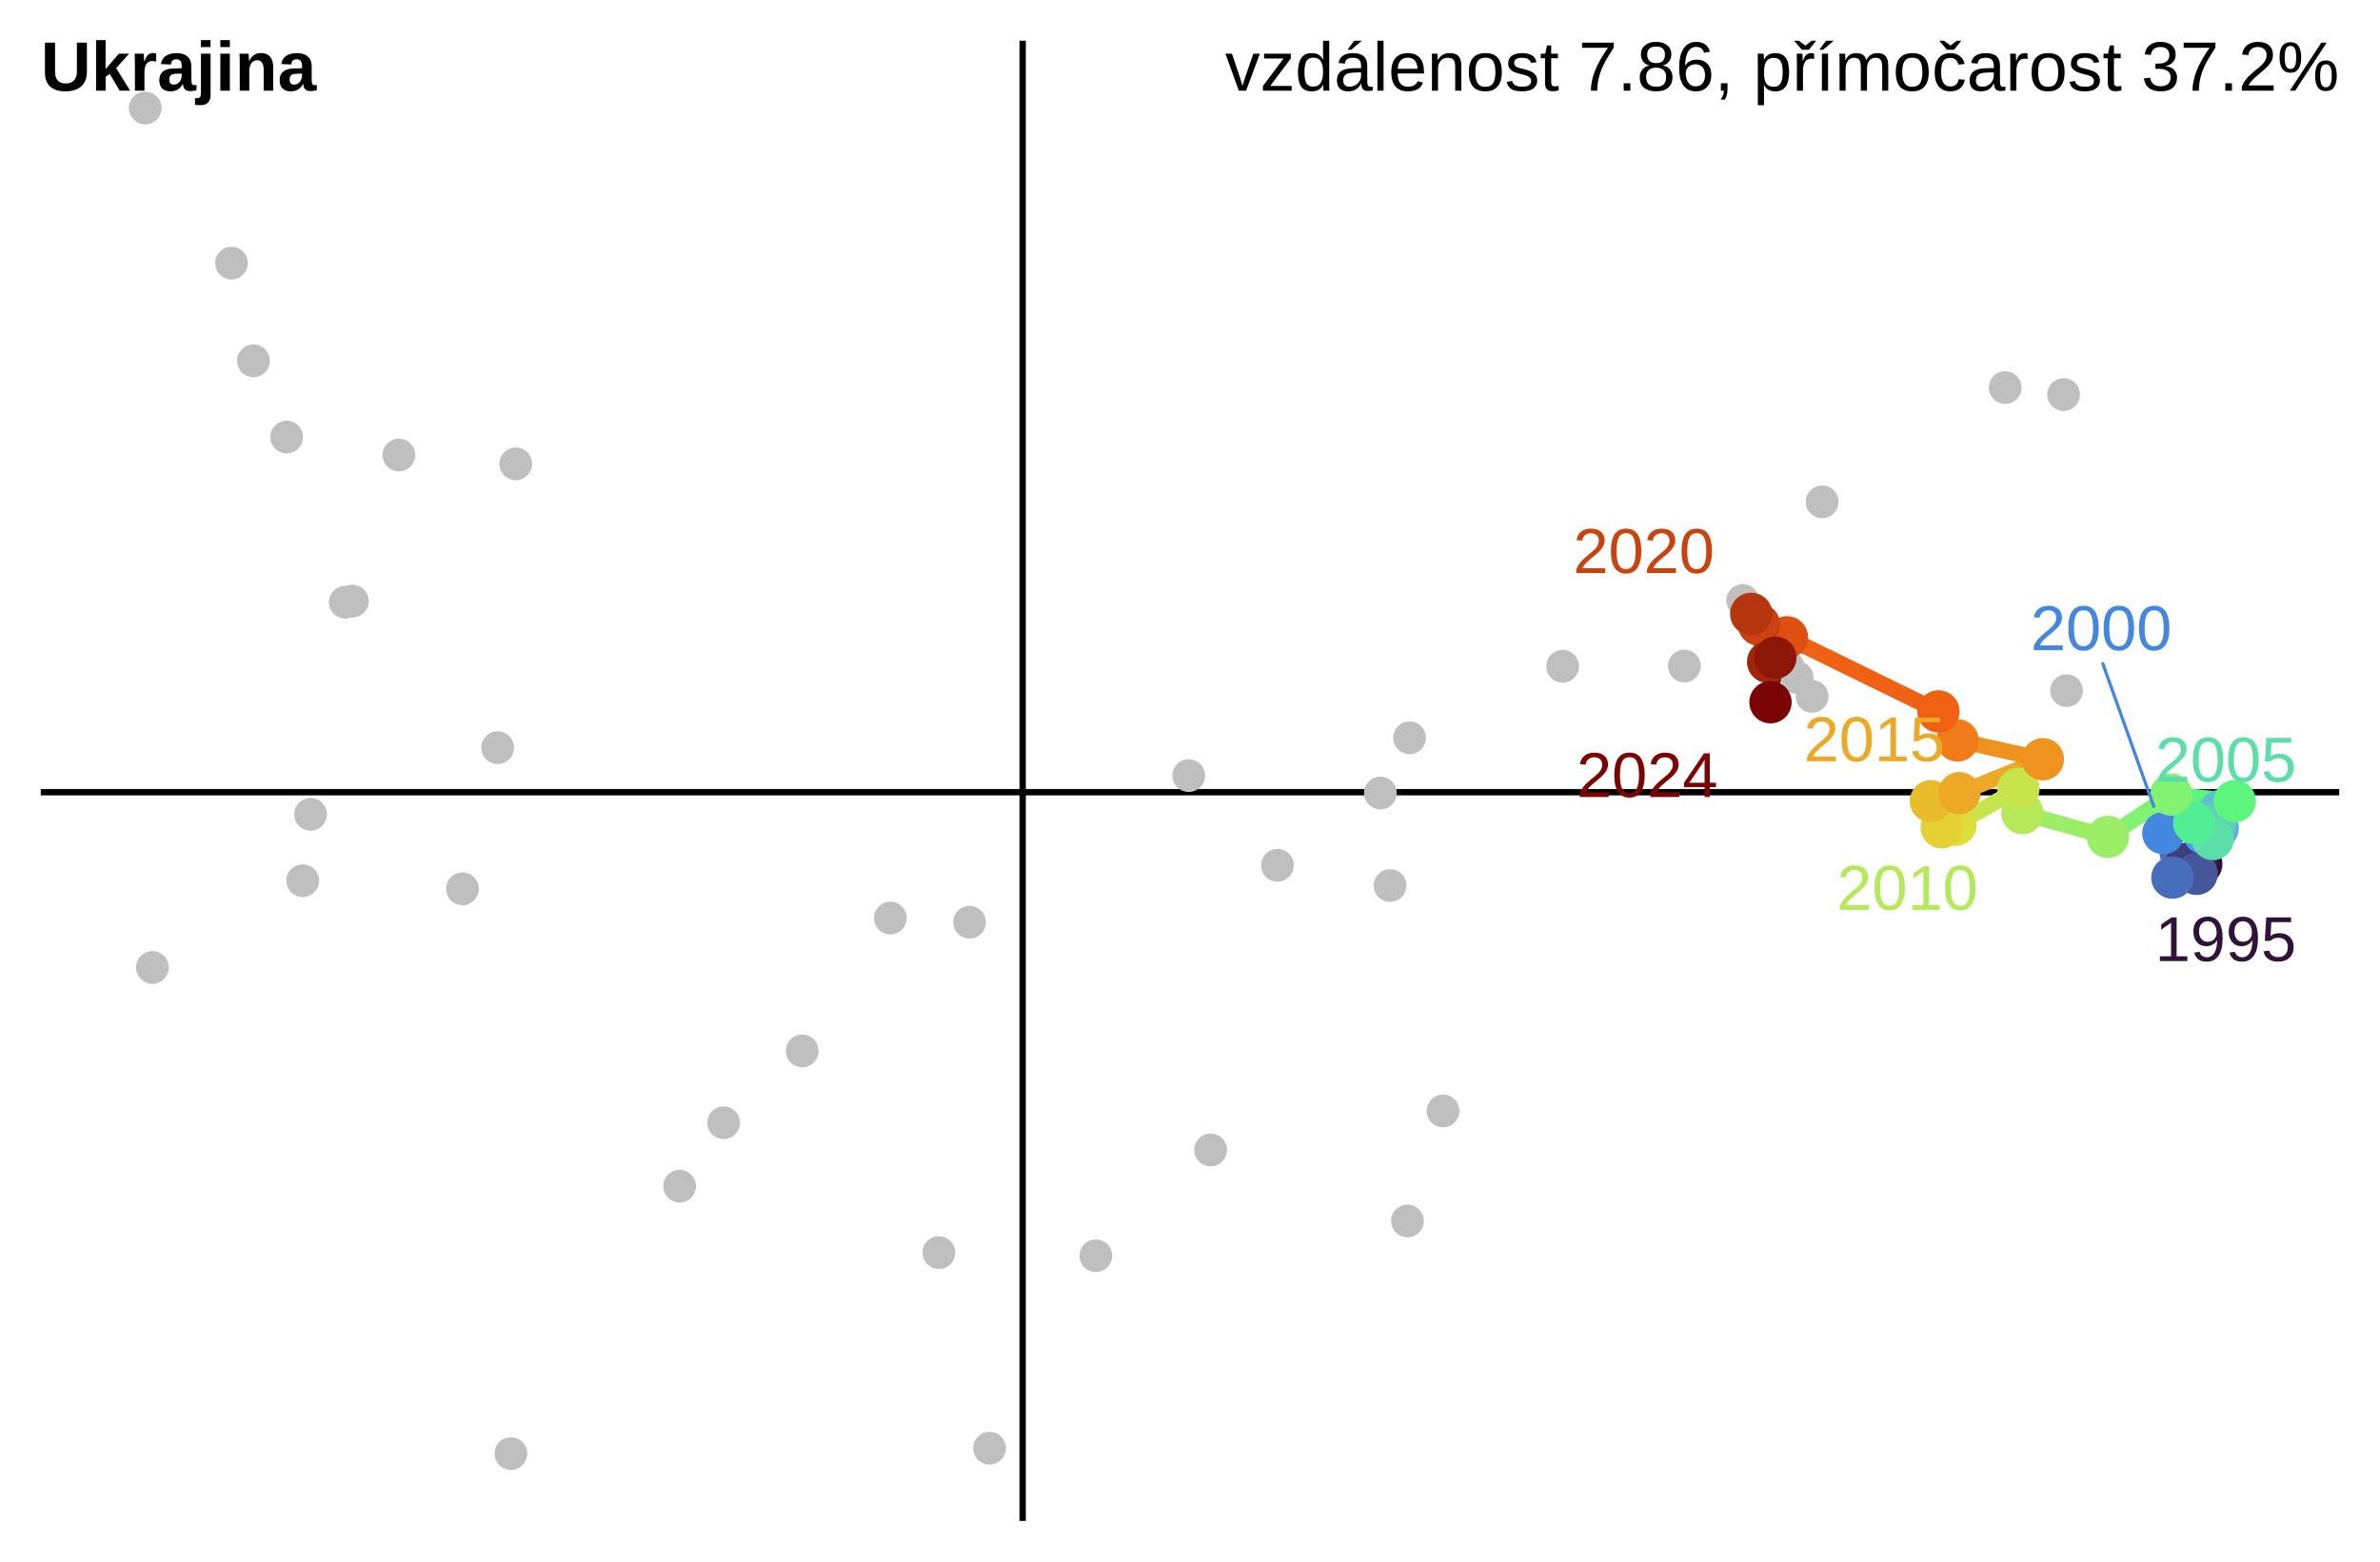
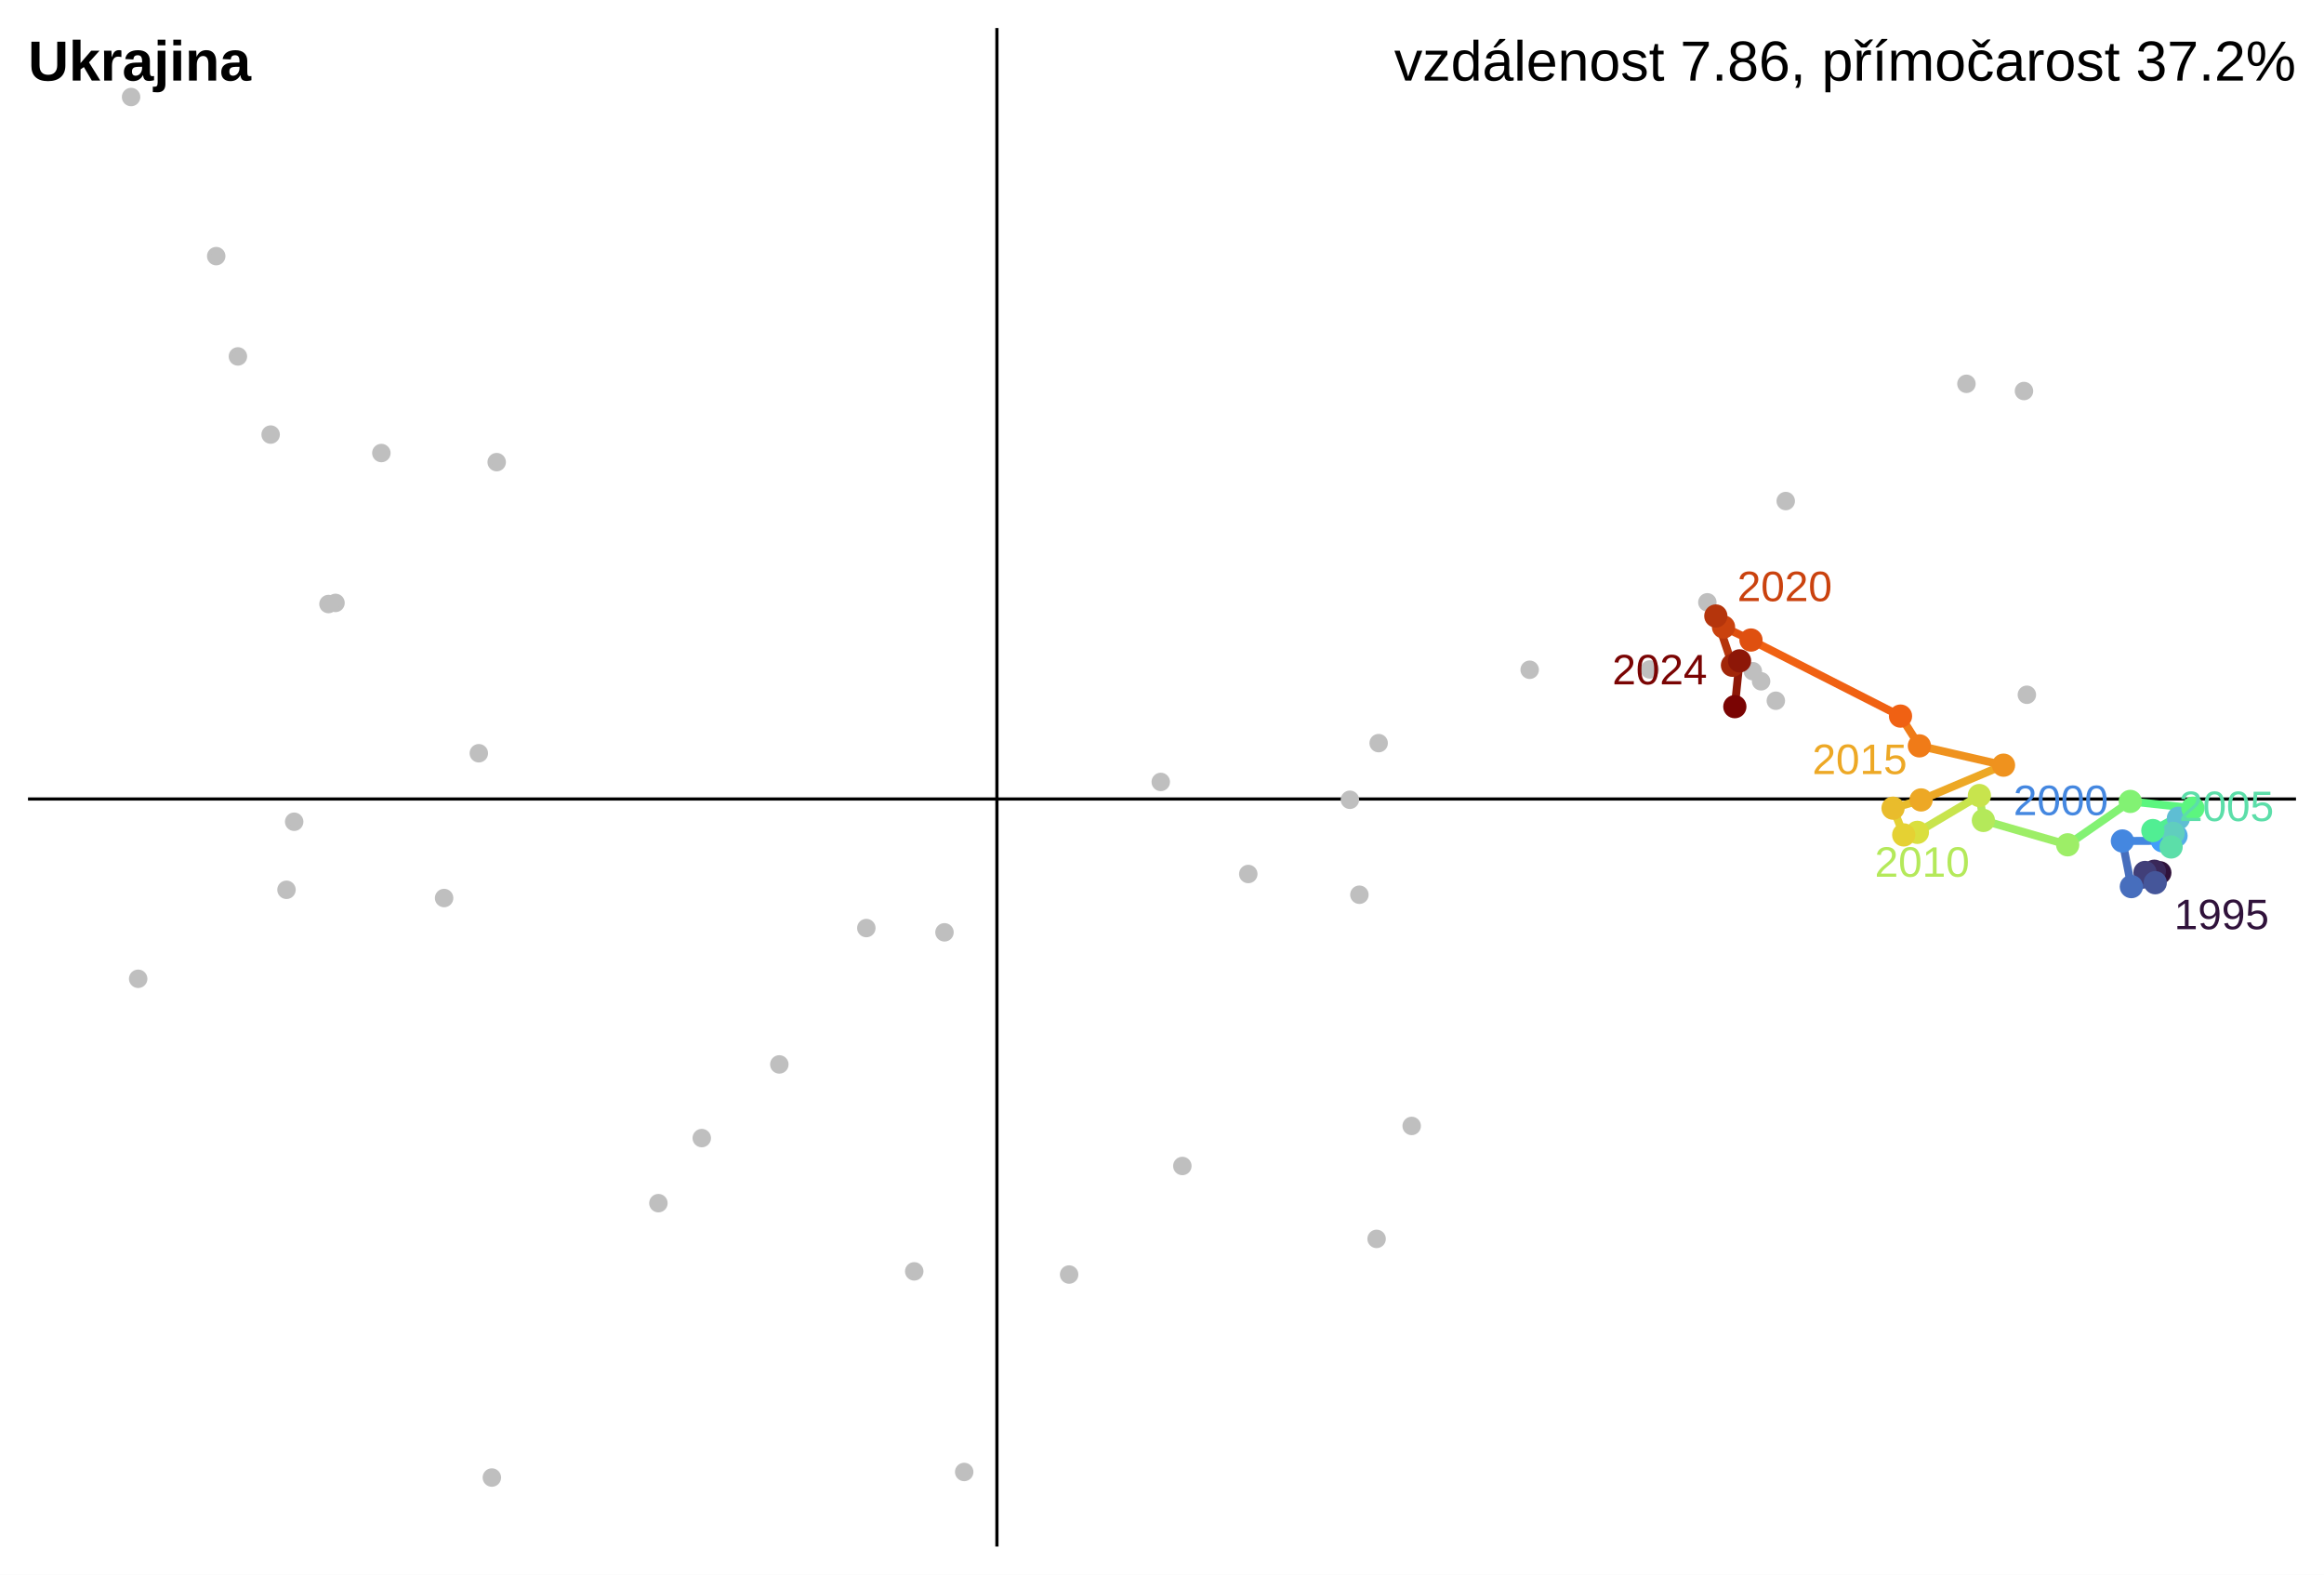
- <svg xmlns="http://www.w3.org/2000/svg" width="320.00pt" height="210.00pt" viewBox="0 0 320.00 210.00">
+ <svg xmlns="http://www.w3.org/2000/svg" width="620.00pt" height="420.00pt" viewBox="0 0 620.00 420.00">
  <g class="svglite">
    <defs>
      <style type="text/css">
    .svglite line, .svglite polyline, .svglite polygon, .svglite path, .svglite rect, .svglite circle {
      fill: none;
      stroke: #000000;
      stroke-linecap: round;
      stroke-linejoin: round;
      stroke-miterlimit: 10.00;
    }
    .svglite text {
      white-space: pre;
    }
    .svglite g.glyphgroup path {
      fill: inherit;
      stroke: none;
    }
  </style>
    </defs>
    <rect width="100%" height="100%" style="stroke: none; fill: #FFFFFF;" />
    <defs>
-       <clipPath id="cpMC4wMHwzMjAuMDB8MC4wMHwyMTAuMDA=">
-         <rect x="0.00" y="0.00" width="320.00" height="210.00" />
+       <clipPath id="cpMC4wMHw2MjAuMDB8MC4wMHw0MjAuMDA=">
+         <rect x="0.00" y="0.00" width="620.00" height="420.00" />
      </clipPath>
    </defs>
-     <g clip-path="url(#cpMC4wMHwzMjAuMDB8MC4wMHwyMTAuMDA=)">
-       <rect x="0.00" y="0.00" width="320.00" height="210.00" style="stroke-width: 1.07; stroke: none; fill: #FFFFFF;" />
+     <g clip-path="url(#cpMC4wMHw2MjAuMDB8MC4wMHw0MjAuMDA=)">
+       <rect x="0.00" y="0.00" width="620.00" height="420.00" style="stroke-width: 1.45; stroke: none; fill: #FFFFFF;" />
    </g>
    <defs>
-       <clipPath id="cpNS40OHwzMTQuNTJ8NS40OHwyMDQuNTI=">
-         <rect x="5.48" y="5.48" width="309.04" height="199.04" />
+       <clipPath id="cpNy40N3w2MTIuNTN8Ny40N3w0MTIuNTM=">
+         <rect x="7.47" y="7.47" width="605.06" height="405.06" />
      </clipPath>
    </defs>
-     <g clip-path="url(#cpNS40OHwzMTQuNTJ8NS40OHwyMDQuNTI=)">
-       <line x1="5.48" y1="106.53" x2="314.52" y2="106.53" style="stroke-width: 0.85; stroke-linecap: butt;" />
-       <line x1="137.50" y1="204.52" x2="137.50" y2="5.48" style="stroke-width: 0.85; stroke-linecap: butt;" />
-       <circle cx="244.99" cy="67.48" r="1.85" style="stroke-width: 0.71; stroke: #BFBFBF; fill: #BFBFBF;" />
-       <circle cx="107.86" cy="141.32" r="1.85" style="stroke-width: 0.71; stroke: #BFBFBF; fill: #BFBFBF;" />
-       <circle cx="234.31" cy="80.75" r="1.85" style="stroke-width: 0.71; stroke: #BFBFBF; fill: #BFBFBF;" />
-       <circle cx="40.70" cy="118.43" r="1.85" style="stroke-width: 0.71; stroke: #BFBFBF; fill: #BFBFBF;" />
-       <circle cx="277.85" cy="92.87" r="1.85" style="stroke-width: 0.71; stroke: #BFBFBF; fill: #BFBFBF;" />
-       <circle cx="189.52" cy="99.21" r="1.85" style="stroke-width: 0.71; stroke: #BFBFBF; fill: #BFBFBF;" />
-       <circle cx="46.42" cy="80.98" r="1.85" style="stroke-width: 0.71; stroke: #BFBFBF; fill: #BFBFBF;" />
-       <circle cx="185.60" cy="106.64" r="1.85" style="stroke-width: 0.71; stroke: #BFBFBF; fill: #BFBFBF;" />
-       <circle cx="133.05" cy="194.74" r="1.85" style="stroke-width: 0.71; stroke: #BFBFBF; fill: #BFBFBF;" />
-       <circle cx="38.54" cy="58.77" r="1.85" style="stroke-width: 0.71; stroke: #BFBFBF; fill: #BFBFBF;" />
-       <circle cx="119.71" cy="123.45" r="1.85" style="stroke-width: 0.71; stroke: #BFBFBF; fill: #BFBFBF;" />
-       <circle cx="47.38" cy="80.83" r="1.85" style="stroke-width: 0.71; stroke: #BFBFBF; fill: #BFBFBF;" />
-       <circle cx="91.38" cy="159.51" r="1.85" style="stroke-width: 0.71; stroke: #BFBFBF; fill: #BFBFBF;" />
-       <circle cx="269.61" cy="52.12" r="1.85" style="stroke-width: 0.71; stroke: #BFBFBF; fill: #BFBFBF;" />
-       <circle cx="68.69" cy="195.47" r="1.85" style="stroke-width: 0.71; stroke: #BFBFBF; fill: #BFBFBF;" />
-       <circle cx="162.77" cy="154.64" r="1.85" style="stroke-width: 0.71; stroke: #BFBFBF; fill: #BFBFBF;" />
-       <circle cx="186.90" cy="119.08" r="1.85" style="stroke-width: 0.71; stroke: #BFBFBF; fill: #BFBFBF;" />
-       <circle cx="19.53" cy="14.53" r="1.85" style="stroke-width: 0.71; stroke: #BFBFBF; fill: #BFBFBF;" />
-       <circle cx="69.34" cy="62.38" r="1.85" style="stroke-width: 0.71; stroke: #BFBFBF; fill: #BFBFBF;" />
-       <circle cx="126.24" cy="168.45" r="1.85" style="stroke-width: 0.71; stroke: #BFBFBF; fill: #BFBFBF;" />
-       <circle cx="171.76" cy="116.36" r="1.85" style="stroke-width: 0.71; stroke: #BFBFBF; fill: #BFBFBF;" />
-       <circle cx="159.83" cy="104.30" r="1.85" style="stroke-width: 0.71; stroke: #BFBFBF; fill: #BFBFBF;" />
-       <circle cx="277.46" cy="53.06" r="1.85" style="stroke-width: 0.71; stroke: #BFBFBF; fill: #BFBFBF;" />
-       <circle cx="210.10" cy="89.60" r="1.85" style="stroke-width: 0.71; stroke: #BFBFBF; fill: #BFBFBF;" />
-       <circle cx="20.49" cy="130.10" r="1.85" style="stroke-width: 0.71; stroke: #BFBFBF; fill: #BFBFBF;" />
-       <circle cx="53.63" cy="61.19" r="1.85" style="stroke-width: 0.71; stroke: #BFBFBF; fill: #BFBFBF;" />
-       <circle cx="31.13" cy="35.38" r="1.85" style="stroke-width: 0.71; stroke: #BFBFBF; fill: #BFBFBF;" />
-       <circle cx="194.02" cy="149.39" r="1.85" style="stroke-width: 0.71; stroke: #BFBFBF; fill: #BFBFBF;" />
-       <circle cx="130.36" cy="124.01" r="1.85" style="stroke-width: 0.71; stroke: #BFBFBF; fill: #BFBFBF;" />
-       <circle cx="226.47" cy="89.56" r="1.85" style="stroke-width: 0.71; stroke: #BFBFBF; fill: #BFBFBF;" />
-       <circle cx="240.50" cy="89.78" r="1.85" style="stroke-width: 0.71; stroke: #BFBFBF; fill: #BFBFBF;" />
-       <circle cx="241.63" cy="91.11" r="1.85" style="stroke-width: 0.71; stroke: #BFBFBF; fill: #BFBFBF;" />
-       <circle cx="189.24" cy="164.19" r="1.85" style="stroke-width: 0.71; stroke: #BFBFBF; fill: #BFBFBF;" />
-       <circle cx="147.34" cy="168.86" r="1.85" style="stroke-width: 0.71; stroke: #BFBFBF; fill: #BFBFBF;" />
-       <circle cx="97.29" cy="150.98" r="1.85" style="stroke-width: 0.71; stroke: #BFBFBF; fill: #BFBFBF;" />
-       <circle cx="34.08" cy="48.52" r="1.85" style="stroke-width: 0.71; stroke: #BFBFBF; fill: #BFBFBF;" />
-       <circle cx="41.75" cy="109.51" r="1.85" style="stroke-width: 0.71; stroke: #BFBFBF; fill: #BFBFBF;" />
-       <circle cx="243.64" cy="93.65" r="1.85" style="stroke-width: 0.71; stroke: #BFBFBF; fill: #BFBFBF;" />
-       <circle cx="62.18" cy="119.52" r="1.85" style="stroke-width: 0.71; stroke: #BFBFBF; fill: #BFBFBF;" />
-       <circle cx="66.91" cy="100.54" r="1.85" style="stroke-width: 0.71; stroke: #BFBFBF; fill: #BFBFBF;" />
-       <line x1="295.97" y1="116.20" x2="295.22" y2="116.00" style="stroke-width: 2.13; stroke: #30123B; stroke-linecap: butt;" />
-       <line x1="295.22" y1="116.00" x2="293.95" y2="116.16" style="stroke-width: 2.13; stroke: #3A2859; stroke-linecap: butt;" />
-       <line x1="293.95" y1="116.16" x2="295.34" y2="117.51" style="stroke-width: 2.13; stroke: #413F79; stroke-linecap: butt;" />
-       <line x1="295.34" y1="117.51" x2="292.09" y2="118.02" style="stroke-width: 2.13; stroke: #45569A; stroke-linecap: butt;" />
-       <line x1="292.09" y1="118.02" x2="290.87" y2="112.04" style="stroke-width: 2.13; stroke: #476EBD; stroke-linecap: butt;" />
-       <line x1="290.87" y1="112.04" x2="296.31" y2="112.02" style="stroke-width: 2.13; stroke: #4487E0; stroke-linecap: butt;" />
-       <line x1="296.31" y1="112.02" x2="298.17" y2="111.36" style="stroke-width: 2.13; stroke: #439EFA; stroke-linecap: butt;" />
-       <line x1="298.17" y1="111.36" x2="298.50" y2="109.06" style="stroke-width: 2.13; stroke: #55AEE7; stroke-linecap: butt;" />
-       <line x1="298.50" y1="109.06" x2="297.78" y2="111.03" style="stroke-width: 2.13; stroke: #5EBED3; stroke-linecap: butt;" />
-       <line x1="297.78" y1="111.03" x2="297.51" y2="112.82" style="stroke-width: 2.13; stroke: #60CEBE; stroke-linecap: butt;" />
-       <line x1="297.51" y1="112.82" x2="295.02" y2="110.67" style="stroke-width: 2.13; stroke: #5CDEA9; stroke-linecap: butt;" />
-       <line x1="295.02" y1="110.67" x2="300.47" y2="107.74" style="stroke-width: 2.13; stroke: #51EE93; stroke-linecap: butt;" />
-       <line x1="300.47" y1="107.74" x2="291.94" y2="106.85" style="stroke-width: 2.13; stroke: #5CF67F; stroke-linecap: butt;" />
-       <line x1="291.94" y1="106.85" x2="283.41" y2="112.54" style="stroke-width: 2.13; stroke: #82F273; stroke-linecap: butt;" />
-       <line x1="283.41" y1="112.54" x2="271.92" y2="109.34" style="stroke-width: 2.13; stroke: #9DEE67; stroke-linecap: butt;" />
-       <line x1="271.92" y1="109.34" x2="271.38" y2="106.08" style="stroke-width: 2.13; stroke: #B4E95A; stroke-linecap: butt;" />
-       <line x1="271.38" y1="106.08" x2="262.93" y2="110.91" style="stroke-width: 2.13; stroke: #C8E44D; stroke-linecap: butt;" />
-       <line x1="262.93" y1="110.91" x2="261.07" y2="111.24" style="stroke-width: 2.13; stroke: #DADF3E; stroke-linecap: butt;" />
-       <line x1="261.07" y1="111.24" x2="259.62" y2="107.74" style="stroke-width: 2.13; stroke: #E5D133; stroke-linecap: butt;" />
-       <line x1="259.62" y1="107.74" x2="263.44" y2="106.66" style="stroke-width: 2.13; stroke: #E9BC2C; stroke-linecap: butt;" />
-       <line x1="263.44" y1="106.66" x2="274.67" y2="102.10" style="stroke-width: 2.13; stroke: #EDA825; stroke-linecap: butt;" />
-       <line x1="274.67" y1="102.10" x2="263.20" y2="99.57" style="stroke-width: 2.13; stroke: #EF921E; stroke-linecap: butt;" />
-       <line x1="263.20" y1="99.57" x2="260.63" y2="95.67" style="stroke-width: 2.13; stroke: #F07B18; stroke-linecap: butt;" />
-       <line x1="260.63" y1="95.67" x2="240.26" y2="85.70" style="stroke-width: 2.13; stroke: #F06113; stroke-linecap: butt;" />
-       <line x1="240.26" y1="85.70" x2="236.51" y2="83.99" style="stroke-width: 2.13; stroke: #DF5010; stroke-linecap: butt;" />
-       <line x1="236.51" y1="83.99" x2="235.46" y2="82.55" style="stroke-width: 2.13; stroke: #CA420E; stroke-linecap: butt;" />
-       <line x1="235.46" y1="82.55" x2="237.73" y2="89.01" style="stroke-width: 2.13; stroke: #B5350C; stroke-linecap: butt;" />
-       <line x1="237.73" y1="89.01" x2="238.70" y2="88.43" style="stroke-width: 2.13; stroke: #A12609; stroke-linecap: butt;" />
-       <line x1="238.70" y1="88.43" x2="238.05" y2="94.43" style="stroke-width: 2.13; stroke: #8D1707; stroke-linecap: butt;" />
-       <circle cx="295.97" cy="116.20" r="2.49" style="stroke-width: 0.71; stroke: #30123B; fill: #30123B;" />
-       <circle cx="295.22" cy="116.00" r="2.49" style="stroke-width: 0.71; stroke: #3A2859; fill: #3A2859;" />
-       <circle cx="293.95" cy="116.16" r="2.49" style="stroke-width: 0.71; stroke: #413F79; fill: #413F79;" />
-       <circle cx="295.34" cy="117.51" r="2.49" style="stroke-width: 0.71; stroke: #45569A; fill: #45569A;" />
-       <circle cx="292.09" cy="118.02" r="2.49" style="stroke-width: 0.71; stroke: #476EBD; fill: #476EBD;" />
-       <circle cx="290.87" cy="112.04" r="2.49" style="stroke-width: 0.71; stroke: #4487E0; fill: #4487E0;" />
-       <circle cx="296.31" cy="112.02" r="2.49" style="stroke-width: 0.71; stroke: #439EFA; fill: #439EFA;" />
-       <circle cx="298.17" cy="111.36" r="2.49" style="stroke-width: 0.71; stroke: #55AEE7; fill: #55AEE7;" />
-       <circle cx="298.50" cy="109.06" r="2.49" style="stroke-width: 0.71; stroke: #5EBED3; fill: #5EBED3;" />
-       <circle cx="297.78" cy="111.03" r="2.49" style="stroke-width: 0.71; stroke: #60CEBE; fill: #60CEBE;" />
-       <circle cx="297.51" cy="112.82" r="2.49" style="stroke-width: 0.71; stroke: #5CDEA9; fill: #5CDEA9;" />
-       <circle cx="295.02" cy="110.67" r="2.49" style="stroke-width: 0.71; stroke: #51EE93; fill: #51EE93;" />
-       <circle cx="300.47" cy="107.74" r="2.49" style="stroke-width: 0.71; stroke: #5CF67F; fill: #5CF67F;" />
-       <circle cx="291.94" cy="106.85" r="2.49" style="stroke-width: 0.71; stroke: #82F273; fill: #82F273;" />
-       <circle cx="283.41" cy="112.54" r="2.49" style="stroke-width: 0.71; stroke: #9DEE67; fill: #9DEE67;" />
-       <circle cx="271.92" cy="109.34" r="2.49" style="stroke-width: 0.71; stroke: #B4E95A; fill: #B4E95A;" />
-       <circle cx="271.38" cy="106.08" r="2.49" style="stroke-width: 0.71; stroke: #C8E44D; fill: #C8E44D;" />
-       <circle cx="262.93" cy="110.91" r="2.49" style="stroke-width: 0.71; stroke: #DADF3E; fill: #DADF3E;" />
-       <circle cx="261.07" cy="111.24" r="2.49" style="stroke-width: 0.71; stroke: #E5D133; fill: #E5D133;" />
-       <circle cx="259.62" cy="107.74" r="2.49" style="stroke-width: 0.71; stroke: #E9BC2C; fill: #E9BC2C;" />
-       <circle cx="263.44" cy="106.66" r="2.49" style="stroke-width: 0.71; stroke: #EDA825; fill: #EDA825;" />
-       <circle cx="274.67" cy="102.10" r="2.49" style="stroke-width: 0.71; stroke: #EF921E; fill: #EF921E;" />
-       <circle cx="263.20" cy="99.57" r="2.49" style="stroke-width: 0.71; stroke: #F07B18; fill: #F07B18;" />
-       <circle cx="260.63" cy="95.67" r="2.49" style="stroke-width: 0.71; stroke: #F06113; fill: #F06113;" />
-       <circle cx="240.26" cy="85.70" r="2.49" style="stroke-width: 0.71; stroke: #DF5010; fill: #DF5010;" />
-       <circle cx="236.51" cy="83.99" r="2.49" style="stroke-width: 0.71; stroke: #CA420E; fill: #CA420E;" />
-       <circle cx="235.46" cy="82.55" r="2.49" style="stroke-width: 0.71; stroke: #B5350C; fill: #B5350C;" />
-       <circle cx="237.73" cy="89.01" r="2.49" style="stroke-width: 0.71; stroke: #A12609; fill: #A12609;" />
-       <circle cx="238.70" cy="88.43" r="2.49" style="stroke-width: 0.71; stroke: #8D1707; fill: #8D1707;" />
-       <circle cx="238.05" cy="94.43" r="2.49" style="stroke-width: 0.71; stroke: #7A0403; fill: #7A0403;" />
-       <line x1="282.73" y1="89.23" x2="289.58" y2="108.44" style="stroke-width: 0.43; stroke: #4487E0;" />
-       <text x="299.25" y="129.24" text-anchor="middle" style="font-size: 8.54px;fill: #30123B; font-family: &quot;Arial&quot;;" textLength="19.00px" lengthAdjust="spacingAndGlyphs">1995</text>
-       <text x="282.51" y="87.43" text-anchor="middle" style="font-size: 8.54px;fill: #4487E0; font-family: &quot;Arial&quot;;" textLength="19.00px" lengthAdjust="spacingAndGlyphs">2000</text>
-       <text x="299.26" y="105.11" text-anchor="middle" style="font-size: 8.54px;fill: #5CDEA9; font-family: &quot;Arial&quot;;" textLength="19.00px" lengthAdjust="spacingAndGlyphs">2005</text>
-       <text x="256.45" y="122.35" text-anchor="middle" style="font-size: 8.54px;fill: #B4E95A; font-family: &quot;Arial&quot;;" textLength="19.00px" lengthAdjust="spacingAndGlyphs">2010</text>
-       <text x="252.02" y="102.37" text-anchor="middle" style="font-size: 8.54px;fill: #EDA825; font-family: &quot;Arial&quot;;" textLength="19.00px" lengthAdjust="spacingAndGlyphs">2015</text>
-       <text x="221.01" y="77.06" text-anchor="middle" style="font-size: 8.54px;fill: #CA420E; font-family: &quot;Arial&quot;;" textLength="19.00px" lengthAdjust="spacingAndGlyphs">2020</text>
-       <text x="221.47" y="107.18" text-anchor="middle" style="font-size: 8.54px;fill: #7A0403; font-family: &quot;Arial&quot;;" textLength="19.00px" lengthAdjust="spacingAndGlyphs">2024</text>
-       <text x="5.48" y="12.19" style="font-size: 9.39px; font-weight: bold; font-family: &quot;Arial&quot;;" textLength="37.02px" lengthAdjust="spacingAndGlyphs">Ukrajina</text>
-       <text x="314.52" y="12.19" text-anchor="end" style="font-size: 9.39px; font-family: &quot;Arial&quot;;" textLength="149.67px" lengthAdjust="spacingAndGlyphs">vzdálenost 7.86, přímočarost 37.2%</text>
+     <g clip-path="url(#cpNy40N3w2MTIuNTN8Ny40N3w0MTIuNTM=)">
+       <line x1="7.47" y1="213.12" x2="612.53" y2="213.12" style="stroke-width: 0.85; stroke-linecap: butt;" />
+       <line x1="265.96" y1="412.53" x2="265.96" y2="7.47" style="stroke-width: 0.85; stroke-linecap: butt;" />
+       <circle cx="476.40" cy="133.65" r="1.98" style="stroke-width: 0.97; stroke: #BFBFBF; fill: #BFBFBF;" />
+       <circle cx="207.91" cy="283.92" r="1.98" style="stroke-width: 0.97; stroke: #BFBFBF; fill: #BFBFBF;" />
+       <circle cx="455.49" cy="160.66" r="1.98" style="stroke-width: 0.97; stroke: #BFBFBF; fill: #BFBFBF;" />
+       <circle cx="76.43" cy="237.34" r="1.98" style="stroke-width: 0.97; stroke: #BFBFBF; fill: #BFBFBF;" />
+       <circle cx="540.73" cy="185.32" r="1.98" style="stroke-width: 0.97; stroke: #BFBFBF; fill: #BFBFBF;" />
+       <circle cx="367.80" cy="198.22" r="1.98" style="stroke-width: 0.97; stroke: #BFBFBF; fill: #BFBFBF;" />
+       <circle cx="87.63" cy="161.12" r="1.98" style="stroke-width: 0.97; stroke: #BFBFBF; fill: #BFBFBF;" />
+       <circle cx="360.13" cy="213.33" r="1.98" style="stroke-width: 0.97; stroke: #BFBFBF; fill: #BFBFBF;" />
+       <circle cx="257.23" cy="392.63" r="1.98" style="stroke-width: 0.97; stroke: #BFBFBF; fill: #BFBFBF;" />
+       <circle cx="72.20" cy="115.92" r="1.98" style="stroke-width: 0.97; stroke: #BFBFBF; fill: #BFBFBF;" />
+       <circle cx="231.12" cy="247.55" r="1.98" style="stroke-width: 0.97; stroke: #BFBFBF; fill: #BFBFBF;" />
+       <circle cx="89.51" cy="160.82" r="1.98" style="stroke-width: 0.97; stroke: #BFBFBF; fill: #BFBFBF;" />
+       <circle cx="175.65" cy="320.93" r="1.98" style="stroke-width: 0.97; stroke: #BFBFBF; fill: #BFBFBF;" />
+       <circle cx="524.61" cy="102.38" r="1.98" style="stroke-width: 0.97; stroke: #BFBFBF; fill: #BFBFBF;" />
+       <circle cx="131.22" cy="394.12" r="1.98" style="stroke-width: 0.97; stroke: #BFBFBF; fill: #BFBFBF;" />
+       <circle cx="315.43" cy="311.01" r="1.98" style="stroke-width: 0.97; stroke: #BFBFBF; fill: #BFBFBF;" />
+       <circle cx="362.66" cy="238.66" r="1.98" style="stroke-width: 0.97; stroke: #BFBFBF; fill: #BFBFBF;" />
+       <circle cx="34.97" cy="25.88" r="1.98" style="stroke-width: 0.97; stroke: #BFBFBF; fill: #BFBFBF;" />
+       <circle cx="132.51" cy="123.27" r="1.98" style="stroke-width: 0.97; stroke: #BFBFBF; fill: #BFBFBF;" />
+       <circle cx="243.90" cy="339.12" r="1.98" style="stroke-width: 0.97; stroke: #BFBFBF; fill: #BFBFBF;" />
+       <circle cx="333.02" cy="233.13" r="1.98" style="stroke-width: 0.97; stroke: #BFBFBF; fill: #BFBFBF;" />
+       <circle cx="309.67" cy="208.57" r="1.98" style="stroke-width: 0.97; stroke: #BFBFBF; fill: #BFBFBF;" />
+       <circle cx="539.96" cy="104.30" r="1.98" style="stroke-width: 0.97; stroke: #BFBFBF; fill: #BFBFBF;" />
+       <circle cx="408.09" cy="178.65" r="1.98" style="stroke-width: 0.97; stroke: #BFBFBF; fill: #BFBFBF;" />
+       <circle cx="36.86" cy="261.08" r="1.98" style="stroke-width: 0.97; stroke: #BFBFBF; fill: #BFBFBF;" />
+       <circle cx="101.74" cy="120.84" r="1.98" style="stroke-width: 0.97; stroke: #BFBFBF; fill: #BFBFBF;" />
+       <circle cx="57.68" cy="68.32" r="1.98" style="stroke-width: 0.97; stroke: #BFBFBF; fill: #BFBFBF;" />
+       <circle cx="376.61" cy="300.33" r="1.98" style="stroke-width: 0.97; stroke: #BFBFBF; fill: #BFBFBF;" />
+       <circle cx="251.97" cy="248.69" r="1.98" style="stroke-width: 0.97; stroke: #BFBFBF; fill: #BFBFBF;" />
+       <circle cx="440.13" cy="178.57" r="1.98" style="stroke-width: 0.97; stroke: #BFBFBF; fill: #BFBFBF;" />
+       <circle cx="467.62" cy="179.03" r="1.98" style="stroke-width: 0.97; stroke: #BFBFBF; fill: #BFBFBF;" />
+       <circle cx="469.83" cy="181.73" r="1.98" style="stroke-width: 0.97; stroke: #BFBFBF; fill: #BFBFBF;" />
+       <circle cx="367.25" cy="330.46" r="1.98" style="stroke-width: 0.97; stroke: #BFBFBF; fill: #BFBFBF;" />
+       <circle cx="285.22" cy="339.97" r="1.98" style="stroke-width: 0.97; stroke: #BFBFBF; fill: #BFBFBF;" />
+       <circle cx="187.22" cy="303.57" r="1.98" style="stroke-width: 0.97; stroke: #BFBFBF; fill: #BFBFBF;" />
+       <circle cx="63.47" cy="95.07" r="1.98" style="stroke-width: 0.97; stroke: #BFBFBF; fill: #BFBFBF;" />
+       <circle cx="78.48" cy="219.19" r="1.98" style="stroke-width: 0.97; stroke: #BFBFBF; fill: #BFBFBF;" />
+       <circle cx="473.76" cy="186.91" r="1.98" style="stroke-width: 0.97; stroke: #BFBFBF; fill: #BFBFBF;" />
+       <circle cx="118.48" cy="239.54" r="1.98" style="stroke-width: 0.97; stroke: #BFBFBF; fill: #BFBFBF;" />
+       <circle cx="127.74" cy="200.92" r="1.98" style="stroke-width: 0.97; stroke: #BFBFBF; fill: #BFBFBF;" />
+       <line x1="576.20" y1="232.79" x2="574.74" y2="232.39" style="stroke-width: 2.13; stroke: #30123B; stroke-linecap: butt;" />
+       <line x1="574.74" y1="232.39" x2="572.25" y2="232.72" style="stroke-width: 2.13; stroke: #3A2859; stroke-linecap: butt;" />
+       <line x1="572.25" y1="232.72" x2="574.98" y2="235.45" style="stroke-width: 2.13; stroke: #413F79; stroke-linecap: butt;" />
+       <line x1="574.98" y1="235.45" x2="568.61" y2="236.49" style="stroke-width: 2.13; stroke: #45569A; stroke-linecap: butt;" />
+       <line x1="568.61" y1="236.49" x2="566.22" y2="224.32" style="stroke-width: 2.13; stroke: #476EBD; stroke-linecap: butt;" />
+       <line x1="566.22" y1="224.32" x2="576.88" y2="224.28" style="stroke-width: 2.13; stroke: #4487E0; stroke-linecap: butt;" />
+       <line x1="576.88" y1="224.28" x2="580.52" y2="222.94" style="stroke-width: 2.13; stroke: #439EFA; stroke-linecap: butt;" />
+       <line x1="580.52" y1="222.94" x2="581.16" y2="218.26" style="stroke-width: 2.13; stroke: #55AEE7; stroke-linecap: butt;" />
+       <line x1="581.16" y1="218.26" x2="579.75" y2="222.28" style="stroke-width: 2.13; stroke: #5EBED3; stroke-linecap: butt;" />
+       <line x1="579.75" y1="222.28" x2="579.21" y2="225.92" style="stroke-width: 2.13; stroke: #60CEBE; stroke-linecap: butt;" />
+       <line x1="579.21" y1="225.92" x2="574.34" y2="221.54" style="stroke-width: 2.13; stroke: #5CDEA9; stroke-linecap: butt;" />
+       <line x1="574.34" y1="221.54" x2="585.03" y2="215.57" style="stroke-width: 2.13; stroke: #51EE93; stroke-linecap: butt;" />
+       <line x1="585.03" y1="215.57" x2="568.32" y2="213.77" style="stroke-width: 2.13; stroke: #5CF67F; stroke-linecap: butt;" />
+       <line x1="568.32" y1="213.77" x2="551.62" y2="225.34" style="stroke-width: 2.13; stroke: #82F273; stroke-linecap: butt;" />
+       <line x1="551.62" y1="225.34" x2="529.13" y2="218.84" style="stroke-width: 2.13; stroke: #9DEE67; stroke-linecap: butt;" />
+       <line x1="529.13" y1="218.84" x2="528.06" y2="212.20" style="stroke-width: 2.13; stroke: #B4E95A; stroke-linecap: butt;" />
+       <line x1="528.06" y1="212.20" x2="511.52" y2="222.02" style="stroke-width: 2.13; stroke: #C8E44D; stroke-linecap: butt;" />
+       <line x1="511.52" y1="222.02" x2="507.88" y2="222.70" style="stroke-width: 2.13; stroke: #DADF3E; stroke-linecap: butt;" />
+       <line x1="507.88" y1="222.70" x2="505.03" y2="215.57" style="stroke-width: 2.13; stroke: #E5D133; stroke-linecap: butt;" />
+       <line x1="505.03" y1="215.57" x2="512.51" y2="213.37" style="stroke-width: 2.13; stroke: #E9BC2C; stroke-linecap: butt;" />
+       <line x1="512.51" y1="213.37" x2="534.50" y2="204.10" style="stroke-width: 2.13; stroke: #EDA825; stroke-linecap: butt;" />
+       <line x1="534.50" y1="204.10" x2="512.06" y2="198.95" style="stroke-width: 2.13; stroke: #EF921E; stroke-linecap: butt;" />
+       <line x1="512.06" y1="198.95" x2="507.02" y2="191.01" style="stroke-width: 2.13; stroke: #F07B18; stroke-linecap: butt;" />
+       <line x1="507.02" y1="191.01" x2="467.13" y2="170.72" style="stroke-width: 2.13; stroke: #F06113; stroke-linecap: butt;" />
+       <line x1="467.13" y1="170.72" x2="459.80" y2="167.24" style="stroke-width: 2.13; stroke: #DF5010; stroke-linecap: butt;" />
+       <line x1="459.80" y1="167.24" x2="457.75" y2="164.31" style="stroke-width: 2.13; stroke: #CA420E; stroke-linecap: butt;" />
+       <line x1="457.75" y1="164.31" x2="462.19" y2="177.45" style="stroke-width: 2.13; stroke: #B5350C; stroke-linecap: butt;" />
+       <line x1="462.19" y1="177.45" x2="464.08" y2="176.28" style="stroke-width: 2.13; stroke: #A12609; stroke-linecap: butt;" />
+       <line x1="464.08" y1="176.28" x2="462.82" y2="188.49" style="stroke-width: 2.13; stroke: #8D1707; stroke-linecap: butt;" />
+       <circle cx="576.20" cy="232.79" r="2.62" style="stroke-width: 0.97; stroke: #30123B; fill: #30123B;" />
+       <circle cx="574.74" cy="232.39" r="2.62" style="stroke-width: 0.97; stroke: #3A2859; fill: #3A2859;" />
+       <circle cx="572.25" cy="232.72" r="2.62" style="stroke-width: 0.97; stroke: #413F79; fill: #413F79;" />
+       <circle cx="574.98" cy="235.45" r="2.62" style="stroke-width: 0.97; stroke: #45569A; fill: #45569A;" />
+       <circle cx="568.61" cy="236.49" r="2.62" style="stroke-width: 0.97; stroke: #476EBD; fill: #476EBD;" />
+       <circle cx="566.22" cy="224.32" r="2.62" style="stroke-width: 0.97; stroke: #4487E0; fill: #4487E0;" />
+       <circle cx="576.88" cy="224.28" r="2.62" style="stroke-width: 0.97; stroke: #439EFA; fill: #439EFA;" />
+       <circle cx="580.52" cy="222.94" r="2.62" style="stroke-width: 0.97; stroke: #55AEE7; fill: #55AEE7;" />
+       <circle cx="581.16" cy="218.26" r="2.62" style="stroke-width: 0.97; stroke: #5EBED3; fill: #5EBED3;" />
+       <circle cx="579.75" cy="222.28" r="2.62" style="stroke-width: 0.97; stroke: #60CEBE; fill: #60CEBE;" />
+       <circle cx="579.21" cy="225.92" r="2.62" style="stroke-width: 0.97; stroke: #5CDEA9; fill: #5CDEA9;" />
+       <circle cx="574.34" cy="221.54" r="2.62" style="stroke-width: 0.97; stroke: #51EE93; fill: #51EE93;" />
+       <circle cx="585.03" cy="215.57" r="2.62" style="stroke-width: 0.97; stroke: #5CF67F; fill: #5CF67F;" />
+       <circle cx="568.32" cy="213.77" r="2.62" style="stroke-width: 0.97; stroke: #82F273; fill: #82F273;" />
+       <circle cx="551.62" cy="225.34" r="2.62" style="stroke-width: 0.97; stroke: #9DEE67; fill: #9DEE67;" />
+       <circle cx="529.13" cy="218.84" r="2.62" style="stroke-width: 0.97; stroke: #B4E95A; fill: #B4E95A;" />
+       <circle cx="528.06" cy="212.20" r="2.62" style="stroke-width: 0.97; stroke: #C8E44D; fill: #C8E44D;" />
+       <circle cx="511.52" cy="222.02" r="2.62" style="stroke-width: 0.97; stroke: #DADF3E; fill: #DADF3E;" />
+       <circle cx="507.88" cy="222.70" r="2.62" style="stroke-width: 0.97; stroke: #E5D133; fill: #E5D133;" />
+       <circle cx="505.03" cy="215.57" r="2.62" style="stroke-width: 0.97; stroke: #E9BC2C; fill: #E9BC2C;" />
+       <circle cx="512.51" cy="213.37" r="2.62" style="stroke-width: 0.97; stroke: #EDA825; fill: #EDA825;" />
+       <circle cx="534.50" cy="204.10" r="2.62" style="stroke-width: 0.97; stroke: #EF921E; fill: #EF921E;" />
+       <circle cx="512.06" cy="198.95" r="2.62" style="stroke-width: 0.97; stroke: #F07B18; fill: #F07B18;" />
+       <circle cx="507.02" cy="191.01" r="2.62" style="stroke-width: 0.97; stroke: #F06113; fill: #F06113;" />
+       <circle cx="467.13" cy="170.72" r="2.62" style="stroke-width: 0.97; stroke: #DF5010; fill: #DF5010;" />
+       <circle cx="459.80" cy="167.24" r="2.62" style="stroke-width: 0.97; stroke: #CA420E; fill: #CA420E;" />
+       <circle cx="457.75" cy="164.31" r="2.62" style="stroke-width: 0.97; stroke: #B5350C; fill: #B5350C;" />
+       <circle cx="462.19" cy="177.45" r="2.62" style="stroke-width: 0.97; stroke: #A12609; fill: #A12609;" />
+       <circle cx="464.08" cy="176.28" r="2.62" style="stroke-width: 0.97; stroke: #8D1707; fill: #8D1707;" />
+       <circle cx="462.82" cy="188.49" r="2.62" style="stroke-width: 0.97; stroke: #7A0403; fill: #7A0403;" />
+       <text x="592.68" y="247.85" text-anchor="middle" style="font-size: 11.38px;fill: #30123B; font-family: &quot;Arial&quot;;" textLength="25.31px" lengthAdjust="spacingAndGlyphs">1995</text>
+       <text x="549.80" y="217.42" text-anchor="middle" style="font-size: 11.38px;fill: #4487E0; font-family: &quot;Arial&quot;;" textLength="25.31px" lengthAdjust="spacingAndGlyphs">2000</text>
+       <text x="593.98" y="219.01" text-anchor="middle" style="font-size: 11.38px;fill: #5CDEA9; font-family: &quot;Arial&quot;;" textLength="25.31px" lengthAdjust="spacingAndGlyphs">2005</text>
+       <text x="512.79" y="233.86" text-anchor="middle" style="font-size: 11.38px;fill: #B4E95A; font-family: &quot;Arial&quot;;" textLength="25.31px" lengthAdjust="spacingAndGlyphs">2010</text>
+       <text x="496.14" y="206.46" text-anchor="middle" style="font-size: 11.38px;fill: #EDA825; font-family: &quot;Arial&quot;;" textLength="25.31px" lengthAdjust="spacingAndGlyphs">2015</text>
+       <text x="476.12" y="160.35" text-anchor="middle" style="font-size: 11.38px;fill: #CA420E; font-family: &quot;Arial&quot;;" textLength="25.31px" lengthAdjust="spacingAndGlyphs">2020</text>
+       <text x="442.78" y="182.55" text-anchor="middle" style="font-size: 11.38px;fill: #7A0403; font-family: &quot;Arial&quot;;" textLength="25.31px" lengthAdjust="spacingAndGlyphs">2024</text>
+       <text x="7.47" y="21.50" style="font-size: 15.08px; font-weight: bold; font-family: &quot;Arial&quot;;" textLength="59.52px" lengthAdjust="spacingAndGlyphs">Ukrajina</text>
+       <text x="612.53" y="21.50" text-anchor="end" style="font-size: 15.08px; font-family: &quot;Arial&quot;;" textLength="240.62px" lengthAdjust="spacingAndGlyphs">vzdálenost 7.86, přímočarost 37.2%</text>
    </g>
-     <g clip-path="url(#cpMC4wMHwzMjAuMDB8MC4wMHwyMTAuMDA=)">
+     <g clip-path="url(#cpMC4wMHw2MjAuMDB8MC4wMHw0MjAuMDA=)">
</g>
  </g>
</svg>
